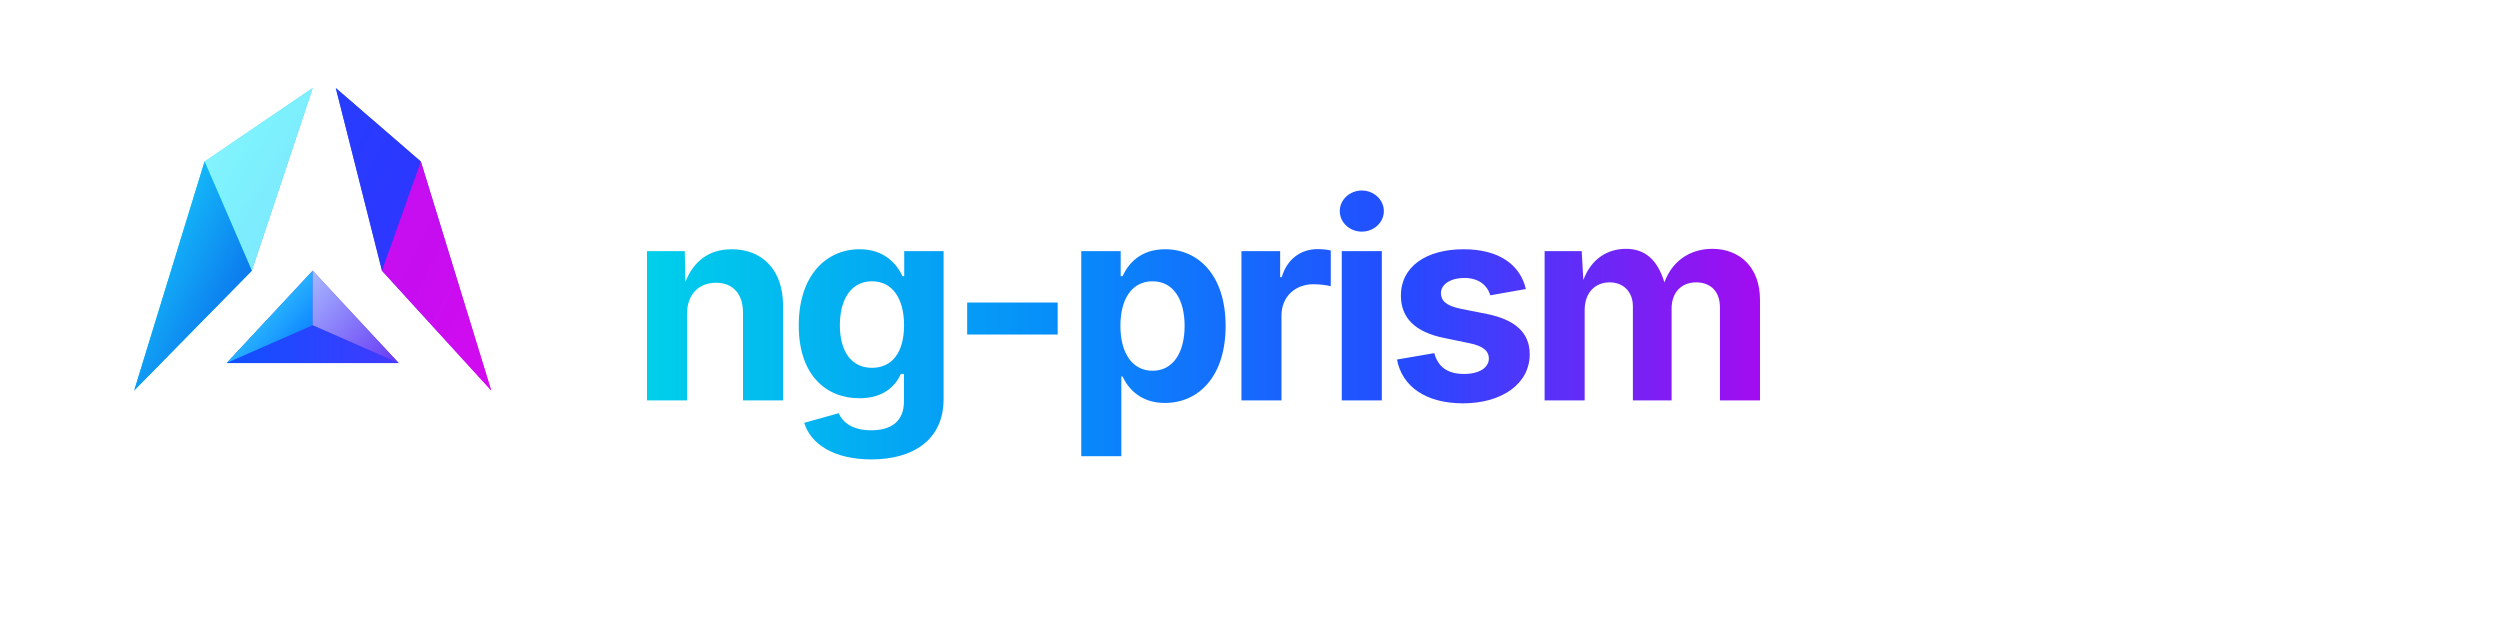
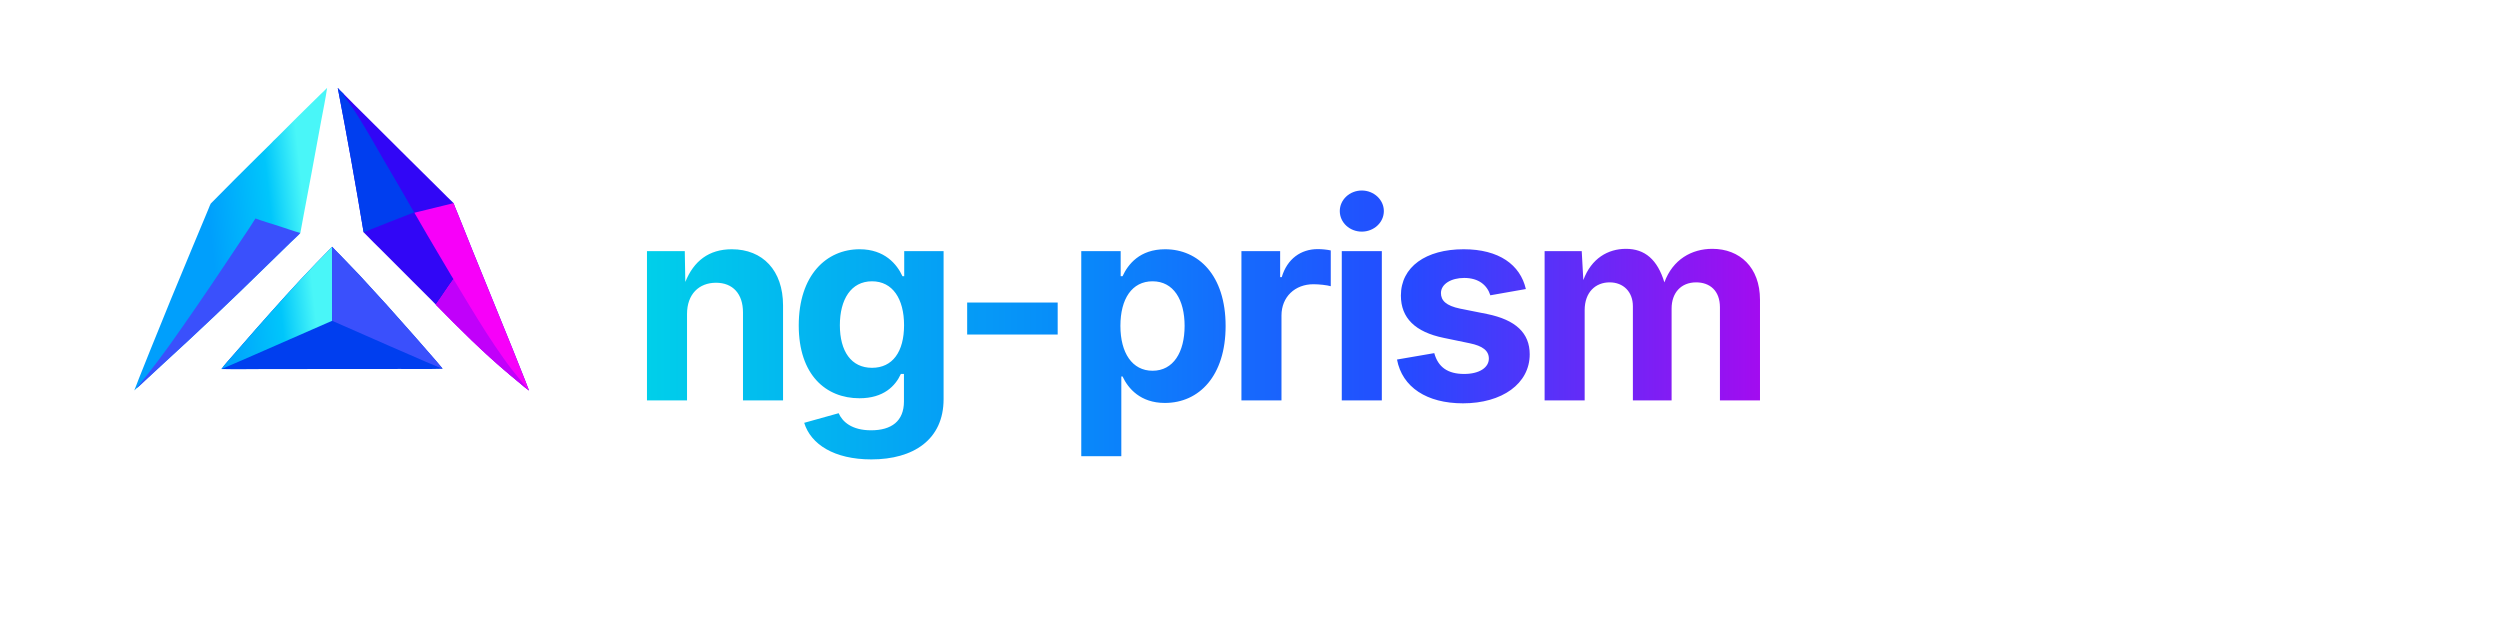
<svg xmlns="http://www.w3.org/2000/svg" width="2048" height="512" viewBox="0 0 1024 256" role="img" aria-labelledby="title desc">
  <defs>
    <linearGradient id="wordmarkGradient" x1="0" y1="0" x2="1" y2="0">
      <stop offset="0" stop-color="#00CFEA" />
      <stop offset=".38" stop-color="#078BFA" />
      <stop offset=".68" stop-color="#244BFF" />
      <stop offset="1" stop-color="#A20CF0" />
    </linearGradient>
  </defs>
-   <g transform="translate(18,18) scale(.43)">
+   <g transform="translate(54.60,33.49) scale(0.07949)">
    <defs>
-       <linearGradient id="leftMain" x1="0" y1="0" x2="1" y2="1">
-         <stop offset="0" stop-color="#8EF8FF" />
-         <stop offset=".42" stop-color="#00D8F7" />
-         <stop offset="1" stop-color="#0877FF" />
-       </linearGradient>
-       <linearGradient id="leftShade" x1="0" y1="0" x2="1" y2="1">
-         <stop offset="0" stop-color="#19DFFF" />
-         <stop offset="1" stop-color="#0755E8" />
-       </linearGradient>
-       <linearGradient id="rightMain" x1="0" y1="0" x2="1" y2="1">
-         <stop offset="0" stop-color="#174EFF" />
-         <stop offset=".55" stop-color="#332BFF" />
-         <stop offset="1" stop-color="#E20BEF" />
-       </linearGradient>
-       <linearGradient id="innerLeft" x1="0" y1="0" x2="1" y2="1">
-         <stop offset="0" stop-color="#4CF4FF" />
-         <stop offset="1" stop-color="#006BFF" />
-       </linearGradient>
-       <linearGradient id="innerRight" x1="0" y1="0" x2="1" y2="1">
-         <stop offset="0" stop-color="#A7B8FF" />
-         <stop offset="1" stop-color="#6637F5" />
-       </linearGradient>
-       <linearGradient id="innerBase" x1="0" y1="0" x2="1" y2="0">
-         <stop offset="0" stop-color="#086AFF" />
-         <stop offset="1" stop-color="#7B37FF" />
+       <linearGradient id="face" x1="-70.82" x2="1100.42" y1="873" y2="749.3" gradientUnits="userSpaceOnUse">
+         <stop offset="40.42%" stop-color="#009ffc" />
+         <stop offset="67.49%" stop-color="#00c6fb" />
+         <stop offset="82.34%" stop-color="#49f6f8" />
      </linearGradient>
    </defs>
-     <polygon points="256,42 153,112 86,330 198,216" fill="url(#leftMain)" />
-     <polygon points="256,42 198,216 153,112" fill="#A0F8FF" opacity=".78" />
-     <polygon points="153,112 198,216 86,330" fill="url(#leftShade)" />
-     <polygon points="278,42 359,112 426,330 322,216" fill="url(#rightMain)" />
-     <polygon points="278,42 322,216 359,112" fill="#2C38FF" opacity=".8" />
-     <polygon points="359,112 322,216 426,330" fill="#D20BEF" opacity=".92" />
-     <polygon points="256,216 174,304 338,304" fill="url(#innerBase)" />
-     <polygon points="256,216 256,268 174,304" fill="url(#innerLeft)" />
-     <polygon points="256,216 338,304 256,268" fill="url(#innerRight)" />
-     <polygon points="174,304 256,268 338,304" fill="#143BFF" opacity=".55" />
+     <path fill="#3106f6" d="M1053.51 31.812c9.37 10.809 19.49 20.61 29.96 30.32 35.87 37.122 73.82 73.917 110.43 110.453l215.58 214.468 169.94 168.283c23.07 22.717 47.38 47.997 70.8 69.826 4.17 13.173 11.29 29.35 16.69 42.449a3701 3701 0 0 1 25.26 62.599 26975 26975 0 0 0 115.93 287.11l146.16 359.23 66.97 167.96c6.07 15.1 11.88 32.2 18.1 46.88l-7.24-5.64c-7.7-5.08-24.72-19.84-32.41-26.22l-60.41-50.27c-135.74-113.75-256.61-234.53-380.45-360.84-11.75-13.02-28.21-28.74-40.81-41.42l-79.66-79.49-151.14-151.378c-32.93-32.934-68.42-67.049-100.47-100.626a28039 28039 0 0 0-133.23-743.694" />
+     <path fill="#f700f9" d="M1448.35 674.906c51.55-11.708 102.85-25.917 154.41-37.781 15.64-3.6 32.09-7.446 47.46-11.963 4.17 13.173 11.29 29.35 16.69 42.449a3701 3701 0 0 1 25.26 62.599 26975 26975 0 0 0 115.93 287.11l146.16 359.23 66.97 167.96c6.07 15.1 11.88 32.2 18.1 46.88l-7.24-5.64c-7.7-5.08-24.72-19.84-32.41-26.22l-60.41-50.27c-135.74-113.75-256.61-234.53-380.45-360.84 30.58-42.53 60.14-89.62 91.03-131.24-7.28-10.63-16.61-27.397-23.53-39.006l-46.65-78.695a18161 18161 0 0 1-131.32-224.573" />
+     <path fill="#c100fa" d="M1649.85 1017.18q41.28 69.57 83.73 138.42c55.8 91.85 111.63 181.63 174.17 269.17 14.42 20.5 29.31 40.67 44.64 60.5 8.77 11.26 77.67 94.5 79.7 100.48-7.7-5.08-24.72-19.84-32.41-26.22l-60.41-50.27c-135.74-113.75-256.61-234.53-380.45-360.84 30.58-42.53 60.14-89.62 91.03-131.24" />
+     <path fill="#003eef" d="M1053.51 31.812c9.37 10.809 19.49 20.61 29.96 30.32-.28 3.047-.1 5.061 1.59 7.675 9.7 14.996 20.76 29.977 31 44.562 15.36 22.225 30.21 44.8 44.54 67.708 42.63 68.046 86.18 145.279 126.4 215.155l81.63 139.638 49.34 85.769c9.07 15.787 19.51 35.08 29.25 50.197a21969 21969 0 0 0-260.48 102.67 28039 28039 0 0 0-133.23-743.694m-29.8 819.248.97-.413c12.65 13.985 28.6 29.213 42.02 43.082l99.79 103.909a14350 14350 0 0 1 279.56 310.012l84.53 96.72c21.16 24.19 42.87 48.42 62.92 73.53l-.49 1.05c-70.75 2.03-145.11.93-216.13.95l-356.6.24-357.765.38c-67.064.11-139.804 1.48-206.636-.25l-.594.17-.77-.55c14.229-20.57 45.62-54.64 62.926-74.58l113.796-130.37c104.279-117.57 201.671-227.47 311.138-340.567a4601 4601 0 0 1 81.335-83.313" />
+     <path fill="url(#face)" d="M1023.71 851.06c.91 11.38.49 26.534.49 38.254l-.01 62.574v180.942c0 31.11-.9 68.03.34 98.8L615.124 1410.9l-108.499 47.09c-9.121 3.92-44.322 18.33-50.746 22.28l-.594.17-.77-.55c14.229-20.57 45.62-54.64 62.926-74.58l113.796-130.37c104.279-117.57 201.671-227.47 311.138-340.567a4601 4601 0 0 1 81.335-83.313M399.122 627.639c5.671 4.62 49.844 17.931 59.109 20.982l93.111 30.634 53.266 17.387c5.398 1.736 19.646 6.733 24.703 7.751 39.309 14.47 87.882 28.542 128.189 41.65 29.211 9.5 74.168 25.382 103.252 32.989-8.936 11.333-37.673 36.649-49.413 48.193a14201 14201 0 0 1-131.93 128.405 20351 20351 0 0 1-524.563 496.86l-91.483 84.66c-7.802 7.3-40.624 38.88-47.162 42.82-.98 1.56-9.543 9.26-11.222 10.78 7.876-18.63 15.647-40.79 23.25-60.01l57.855-144.6a40219 40219 0 0 1 214.547-523.048l71.549-171.414a2143 2143 0 0 0 16.549-39.962c2.47-6.084 7.243-18.875 10.393-24.077m311.872-311.39c5.424-6.894 16.027-16.241 22.627-22.653a2689 2689 0 0 0 37.456-37.23 11776 11776 0 0 1 143.325-142.395l51.588-50.559c10.371-10.047 23.121-21.418 32.698-31.861-7.62 53.57-20.233 114.027-30.241 167.77l-49.438 268.318-42.68 227.449c-4.477 22.83-8.414 45.795-12.696 68.664-.785 4.19-1.543 9.196-2.637 13.253l-.244 2.027c-29.084-7.607-74.041-23.489-103.252-32.989-40.307-13.108-88.88-27.18-128.189-41.65-5.057-1.018-19.305-6.015-24.703-7.751l-53.266-17.387-93.111-30.634c-9.265-3.051-53.438-16.362-59.109-20.982a24629 24629 0 0 1 247.986-248.387c21.129-21.121 43.28-41.718 63.886-63.003m0 0c5.424-6.894 16.027-16.241 22.627-22.653a2689 2689 0 0 0 37.456-37.23 11776 11776 0 0 1 143.325-142.395l51.588-50.559c10.371-10.047 23.121-21.418 32.698-31.861-7.62 53.57-20.233 114.027-30.241 167.77l-49.438 268.318-42.68 227.449c-4.477 22.83-8.414 45.795-12.696 68.664-.785 4.19-1.543 9.196-2.637 13.253-5.02-6.684-29.896-87.135-34.15-100.108a19789 19789 0 0 1-115.852-360.648" />
+     <path fill="#3a50fc" d="m1023.71 851.06.97-.413c12.65 13.985 28.6 29.213 42.02 43.082l99.79 103.909a14350 14350 0 0 1 279.56 310.012l84.53 96.72c21.16 24.19 42.87 48.42 62.92 73.53-12.08.2-514.71-222.99-568.97-246.27-1.24-30.77-.34-67.69-.34-98.8V951.888l.01-62.574c0-11.72.42-26.874-.49-38.254M629.311 704.393c39.309 14.47 87.882 28.542 128.189 41.65 29.211 9.5 74.168 25.382 103.252 32.989-8.936 11.333-37.673 36.649-49.413 48.193a14201 14201 0 0 1-131.93 128.405 20351 20351 0 0 1-524.563 496.86l-91.483 84.66c-7.802 7.3-40.624 38.88-47.162 42.82 3.036-5.46 16.048-21.18 20.233-26.32a3448 3448 0 0 0 37.57-46.45 4793 4793 0 0 0 111.042-147.66 15900 15900 0 0 0 281.423-409.101l101.828-152.475c19.515-29.383 42.978-63.442 61.014-93.571" />
  </g>
  <text x="258" y="164" font-family="Inter, Geist, Arial, sans-serif" font-size="112" font-weight="700" letter-spacing="-5" fill="url(#wordmarkGradient)">ng-prism</text>
</svg>
